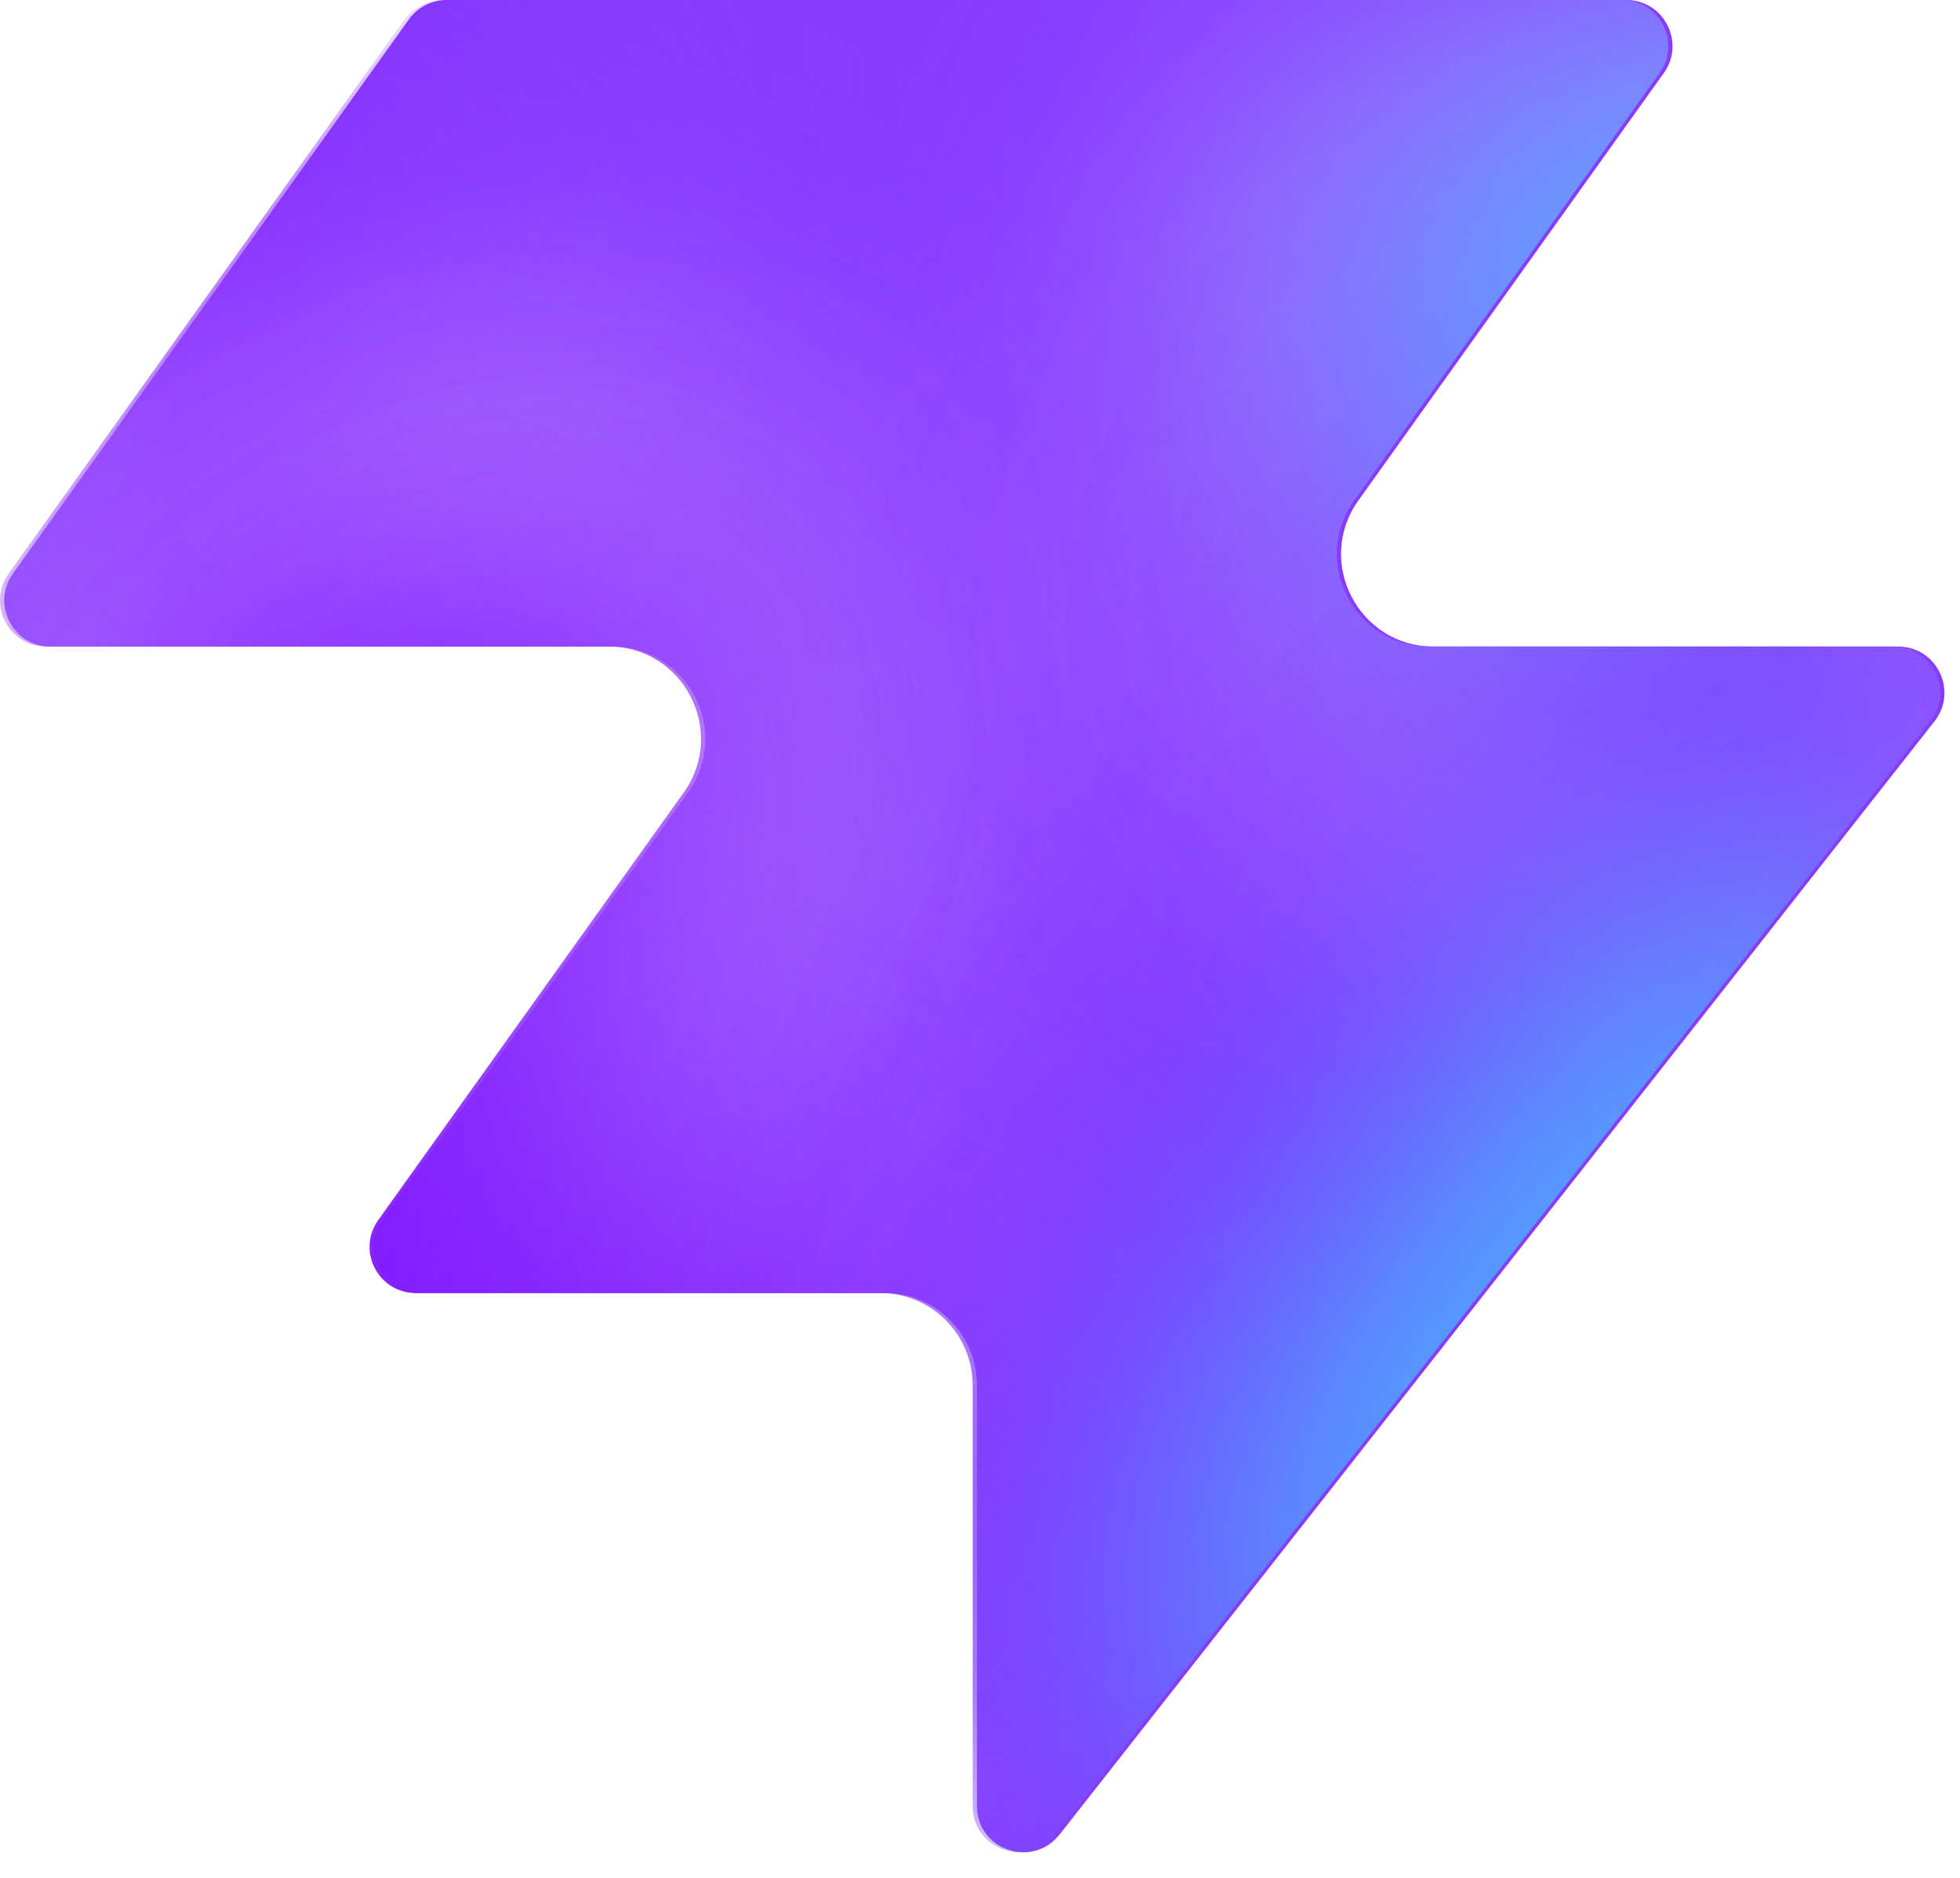
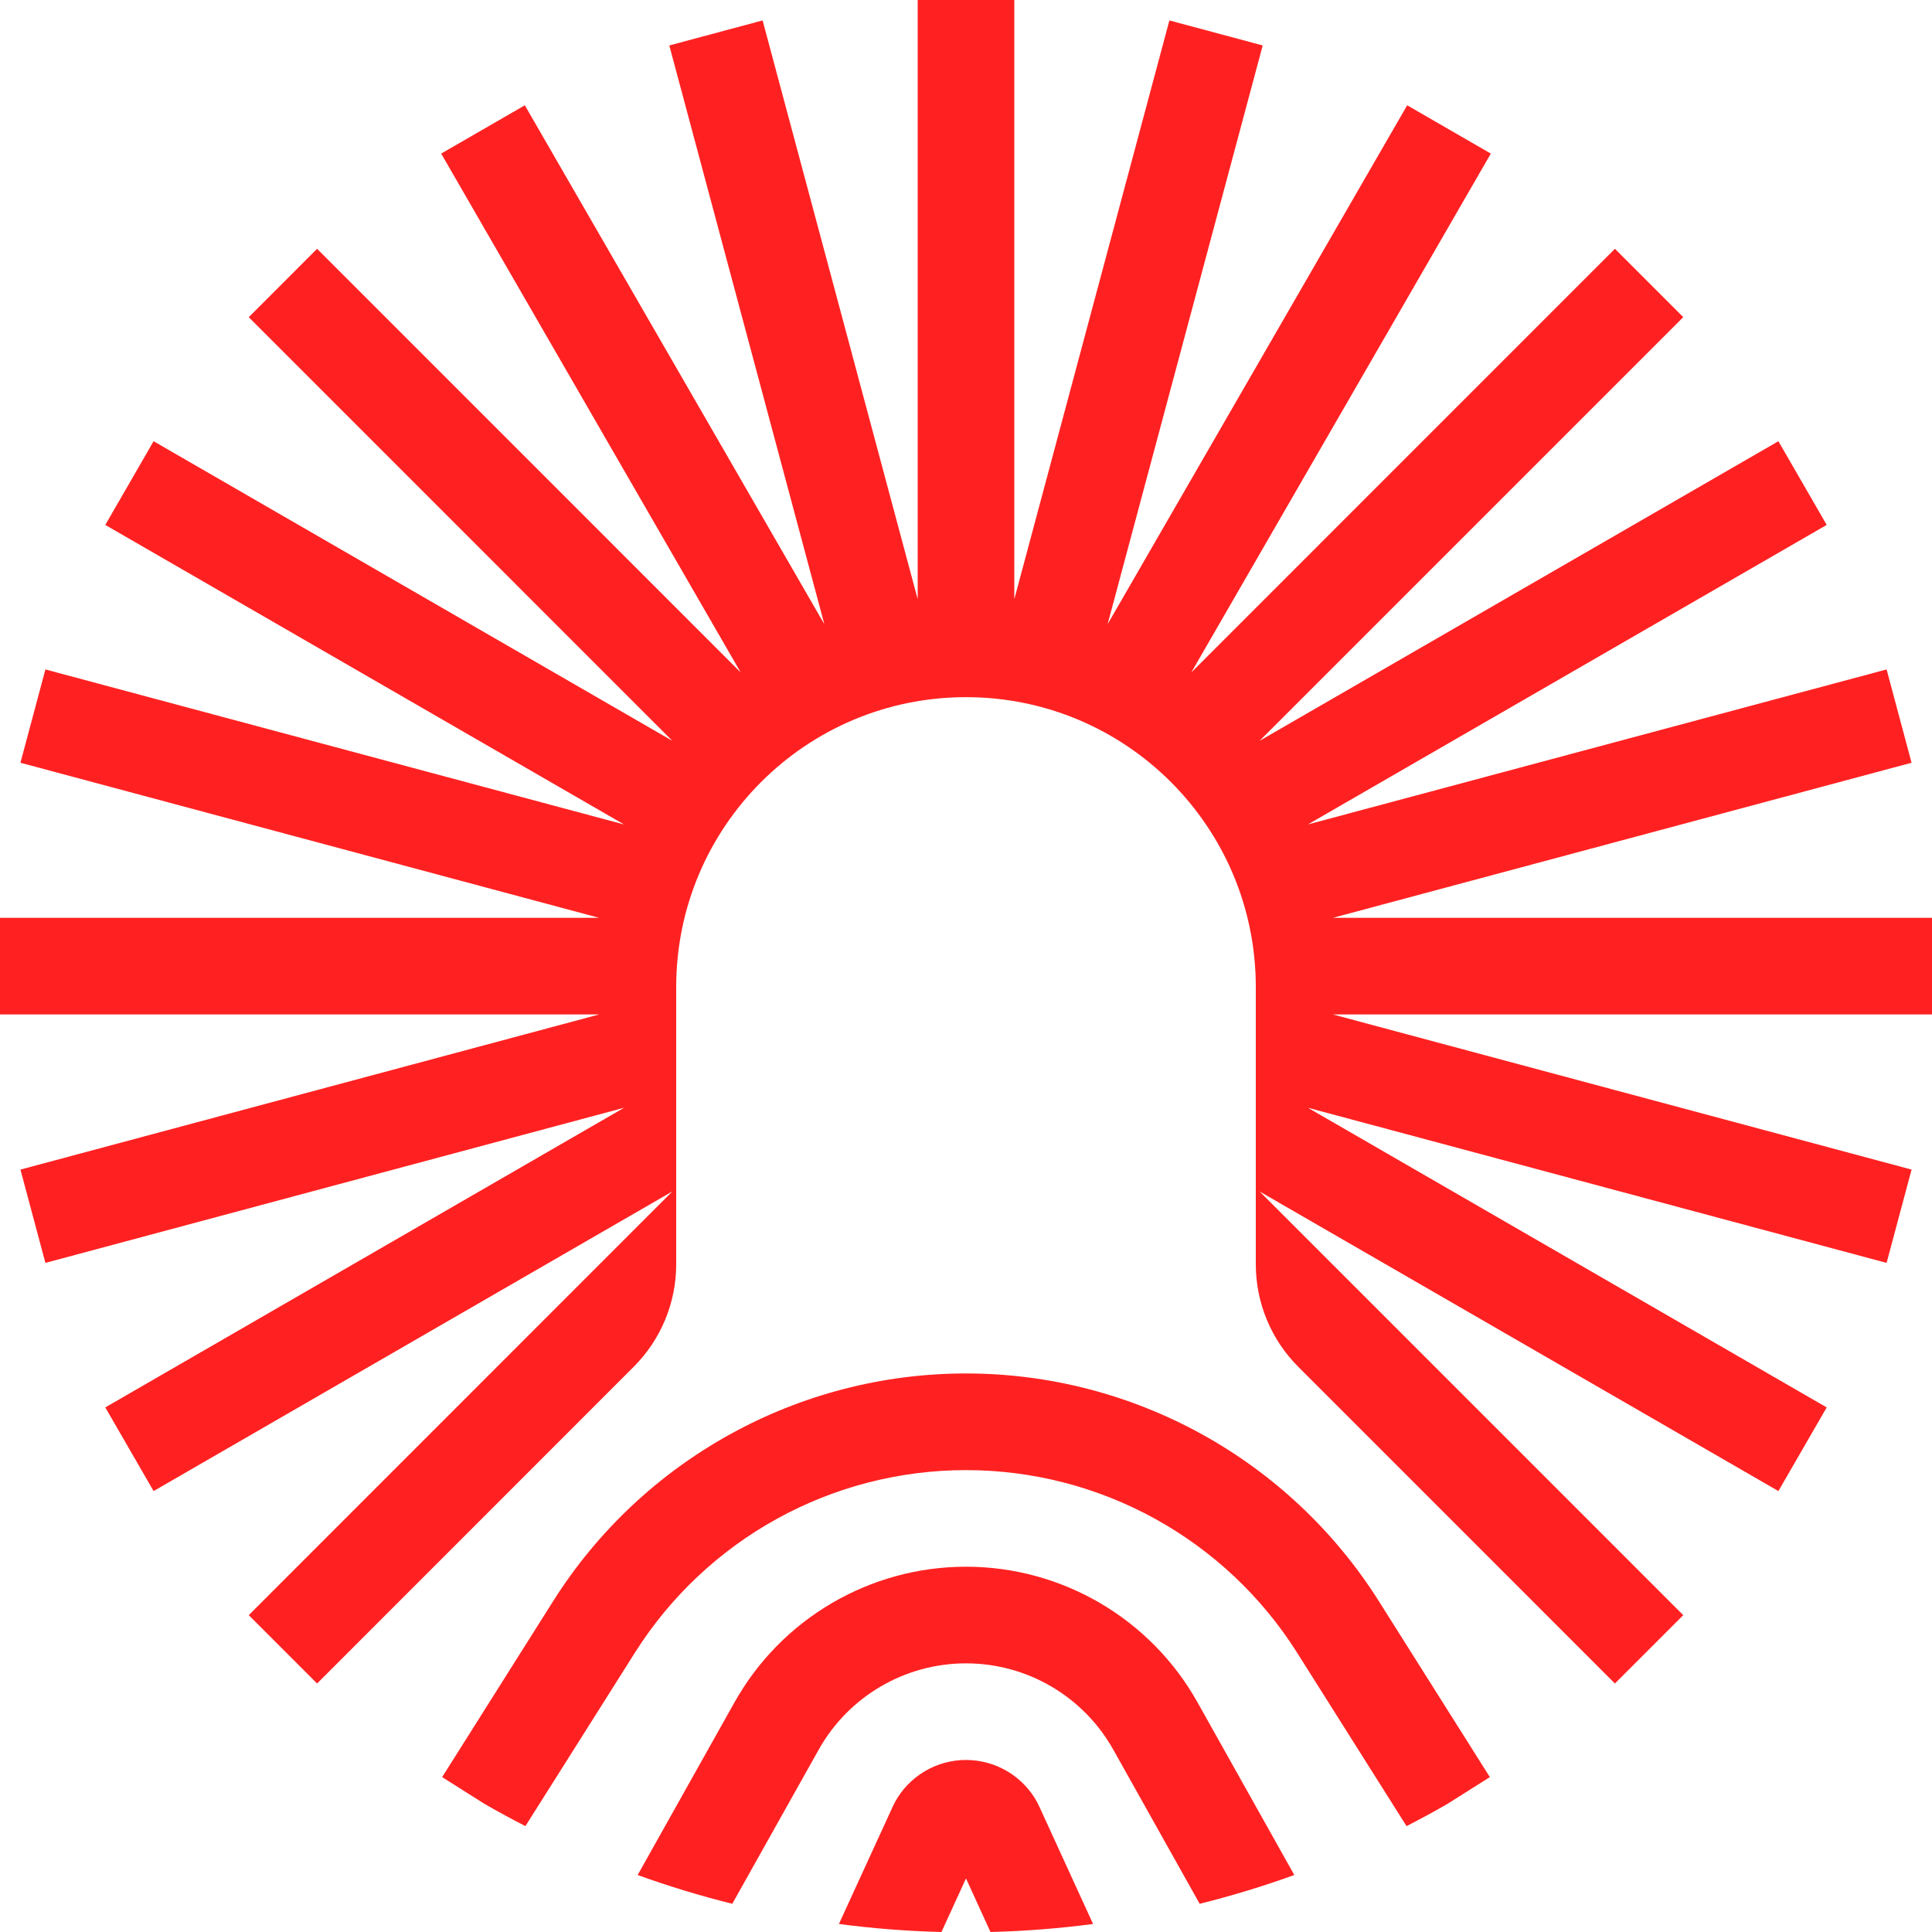
- <svg xmlns="http://www.w3.org/2000/svg" width="48" height="46" fill="none" viewBox="0 0 48 46">
-   <path fill="#863bff" d="M25.946 44.938c-.664.845-2.021.375-2.021-.698V33.937a2.26 2.26 0 0 0-2.262-2.262H10.287c-.92 0-1.456-1.04-.92-1.788l7.48-10.471c1.07-1.497 0-3.578-1.842-3.578H1.237c-.92 0-1.456-1.04-.92-1.788L10.013.474c.214-.297.556-.474.92-.474h28.894c.92 0 1.456 1.04.92 1.788l-7.48 10.471c-1.07 1.498 0 3.579 1.842 3.579h11.377c.943 0 1.473 1.088.89 1.83L25.947 44.94z" style="fill:#863bff;fill:color(display-p3 .525 .23 1);fill-opacity:1" />
-   <mask id="a" width="48" height="46" x="0" y="0" maskUnits="userSpaceOnUse" style="mask-type:alpha">
-     <path fill="#000" d="M25.842 44.938c-.664.844-2.021.375-2.021-.698V33.937a2.26 2.26 0 0 0-2.262-2.262H10.183c-.92 0-1.456-1.04-.92-1.788l7.48-10.471c1.07-1.498 0-3.579-1.842-3.579H1.133c-.92 0-1.456-1.04-.92-1.787L9.91.473c.214-.297.556-.474.92-.474h28.894c.92 0 1.456 1.04.92 1.788l-7.48 10.471c-1.07 1.498 0 3.578 1.842 3.578h11.377c.943 0 1.473 1.088.89 1.832L25.843 44.94z" style="fill:#000;fill-opacity:1" />
-   </mask>
-   <g mask="url(#a)">
-     <g filter="url(#b)">
-       <ellipse cx="5.508" cy="14.704" fill="#ede6ff" rx="5.508" ry="14.704" style="fill:#ede6ff;fill:color(display-p3 .927 .903 1);fill-opacity:1" transform="matrix(.00324 1 1 -.00324 -4.47 31.516)" />
-     </g>
-     <g filter="url(#c)">
-       <ellipse cx="10.399" cy="29.851" fill="#ede6ff" rx="10.399" ry="29.851" style="fill:#ede6ff;fill:color(display-p3 .927 .903 1);fill-opacity:1" transform="matrix(.00324 1 1 -.00324 -39.328 7.883)" />
-     </g>
-     <g filter="url(#d)">
-       <ellipse cx="5.508" cy="30.487" fill="#7e14ff" rx="5.508" ry="30.487" style="fill:#7e14ff;fill:color(display-p3 .492 .077 1);fill-opacity:1" transform="rotate(89.814 -25.913 -14.639)scale(1 -1)" />
-     </g>
-     <g filter="url(#e)">
-       <ellipse cx="5.508" cy="30.599" fill="#7e14ff" rx="5.508" ry="30.599" style="fill:#7e14ff;fill:color(display-p3 .492 .077 1);fill-opacity:1" transform="rotate(89.814 -32.644 -3.334)scale(1 -1)" />
-     </g>
-     <g filter="url(#f)">
-       <ellipse cx="5.508" cy="30.599" fill="#7e14ff" rx="5.508" ry="30.599" style="fill:#7e14ff;fill:color(display-p3 .492 .077 1);fill-opacity:1" transform="matrix(.00324 1 1 -.00324 -34.34 30.47)" />
-     </g>
-     <g filter="url(#g)">
-       <ellipse cx="14.072" cy="22.078" fill="#ede6ff" rx="14.072" ry="22.078" style="fill:#ede6ff;fill:color(display-p3 .927 .903 1);fill-opacity:1" transform="rotate(93.35 24.506 48.493)scale(-1 1)" />
-     </g>
-     <g filter="url(#h)">
-       <ellipse cx="3.47" cy="21.501" fill="#7e14ff" rx="3.47" ry="21.501" style="fill:#7e14ff;fill:color(display-p3 .492 .077 1);fill-opacity:1" transform="rotate(89.009 28.708 47.59)scale(-1 1)" />
-     </g>
-     <g filter="url(#i)">
-       <ellipse cx="3.47" cy="21.501" fill="#7e14ff" rx="3.47" ry="21.501" style="fill:#7e14ff;fill:color(display-p3 .492 .077 1);fill-opacity:1" transform="rotate(89.009 28.708 47.59)scale(-1 1)" />
-     </g>
-     <g filter="url(#j)">
-       <ellipse cx=".387" cy="8.972" fill="#7e14ff" rx="4.407" ry="29.108" style="fill:#7e14ff;fill:color(display-p3 .492 .077 1);fill-opacity:1" transform="rotate(39.51 .387 8.972)" />
-     </g>
-     <g filter="url(#k)">
-       <ellipse cx="47.523" cy="-6.092" fill="#7e14ff" rx="4.407" ry="29.108" style="fill:#7e14ff;fill:color(display-p3 .492 .077 1);fill-opacity:1" transform="rotate(37.892 47.523 -6.092)" />
-     </g>
-     <g filter="url(#l)">
-       <ellipse cx="41.412" cy="6.333" fill="#47bfff" rx="5.971" ry="9.665" style="fill:#47bfff;fill:color(display-p3 .28 .748 1);fill-opacity:1" transform="rotate(37.892 41.412 6.333)" />
-     </g>
-     <g filter="url(#m)">
-       <ellipse cx="-1.879" cy="38.332" fill="#7e14ff" rx="4.407" ry="29.108" style="fill:#7e14ff;fill:color(display-p3 .492 .077 1);fill-opacity:1" transform="rotate(37.892 -1.88 38.332)" />
-     </g>
-     <g filter="url(#n)">
-       <ellipse cx="-1.879" cy="38.332" fill="#7e14ff" rx="4.407" ry="29.108" style="fill:#7e14ff;fill:color(display-p3 .492 .077 1);fill-opacity:1" transform="rotate(37.892 -1.88 38.332)" />
-     </g>
-     <g filter="url(#o)">
-       <ellipse cx="35.651" cy="29.907" fill="#7e14ff" rx="4.407" ry="29.108" style="fill:#7e14ff;fill:color(display-p3 .492 .077 1);fill-opacity:1" transform="rotate(37.892 35.651 29.907)" />
-     </g>
-     <g filter="url(#p)">
-       <ellipse cx="38.418" cy="32.4" fill="#47bfff" rx="5.971" ry="15.297" style="fill:#47bfff;fill:color(display-p3 .28 .748 1);fill-opacity:1" transform="rotate(37.892 38.418 32.4)" />
-     </g>
+ <svg xmlns="http://www.w3.org/2000/svg" width="40" height="40" viewBox="0 0 40 40" fill="none" id="Logo">
+   <g id="logomark">
+     <path d="M20 28.436C16.531 28.436 13.303 30.217 11.452 33.151L9.154 36.793L10.037 37.351C10.313 37.51 10.594 37.662 10.878 37.808L13.144 34.219C14.629 31.865 17.217 30.437 20 30.437C22.783 30.437 25.371 31.865 26.856 34.219L29.121 37.808C29.405 37.662 29.686 37.51 29.962 37.351L30.846 36.793L28.548 33.151C26.696 30.216 23.47 28.436 20 28.436ZM20.123 36.443L20 36.438C19.386 36.438 18.824 36.774 18.531 37.307L18.477 37.417L17.369 39.834C18.066 39.926 18.774 39.982 19.492 40L20 38.891L20.507 40C21.225 39.982 21.933 39.926 22.631 39.834L21.524 37.417L21.47 37.307C21.197 36.81 20.689 36.484 20.123 36.443ZM21 12.406V0H19V12.406L15.789 0.423L13.857 0.941L17.067 12.923L10.866 2.18L9.134 3.18L15.335 13.922L6.565 5.151L5.15 6.567L13.92 15.338L3.18 9.135L2.18 10.868L12.921 17.07L0.94 13.86L0.423 15.792L12.405 19.003H0V21.003H12.405L0.423 24.215L0.94 26.147L12.921 22.935L2.18 29.139L3.18 30.871L13.92 24.668L5.15 33.44L6.565 34.855L13.122 28.296C13.684 27.734 14 26.971 14 26.175V20.435C14 17.121 16.686 14.434 20 14.434C23.314 14.434 26 17.121 26 20.435V26.176C26 26.972 26.316 27.735 26.878 28.297L33.435 34.855L34.85 33.44L26.08 24.669L36.82 30.871L37.82 29.139L27.079 22.935L39.06 26.147L39.577 24.215L27.596 21.003H40V19.003H27.595L39.577 15.792L39.06 13.86L27.079 17.069L37.82 10.868L36.82 9.135L26.078 15.338L34.85 6.566L33.435 5.151L24.664 13.923L30.866 3.18L29.134 2.18L22.932 12.923L26.143 0.941L24.211 0.423L21 12.406ZM20 32.437C18.012 32.437 16.179 33.511 15.207 35.245L13.202 38.82C13.841 39.051 14.494 39.25 15.161 39.416L16.951 36.224C17.569 35.121 18.736 34.438 20 34.438C21.265 34.438 22.43 35.121 23.049 36.224L24.838 39.416C25.505 39.25 26.158 39.051 26.797 38.82L24.793 35.245C23.821 33.511 21.988 32.437 20 32.437Z" fill="#FF2121" />
  </g>
-   <defs>
-     <filter id="b" width="60.045" height="41.654" x="-19.77" y="16.149" color-interpolation-filters="sRGB" filterUnits="userSpaceOnUse">
-       <feFlood flood-opacity="0" result="BackgroundImageFix" />
-       <feBlend in="SourceGraphic" in2="BackgroundImageFix" result="shape" />
-       <feGaussianBlur result="effect1_foregroundBlur_2002_17158" stdDeviation="7.659" />
-     </filter>
-     <filter id="c" width="90.34" height="51.437" x="-54.613" y="-7.533" color-interpolation-filters="sRGB" filterUnits="userSpaceOnUse">
-       <feFlood flood-opacity="0" result="BackgroundImageFix" />
-       <feBlend in="SourceGraphic" in2="BackgroundImageFix" result="shape" />
-       <feGaussianBlur result="effect1_foregroundBlur_2002_17158" stdDeviation="7.659" />
-     </filter>
-     <filter id="d" width="79.355" height="29.4" x="-49.64" y="2.03" color-interpolation-filters="sRGB" filterUnits="userSpaceOnUse">
-       <feFlood flood-opacity="0" result="BackgroundImageFix" />
-       <feBlend in="SourceGraphic" in2="BackgroundImageFix" result="shape" />
-       <feGaussianBlur result="effect1_foregroundBlur_2002_17158" stdDeviation="4.596" />
-     </filter>
-     <filter id="e" width="79.579" height="29.4" x="-45.045" y="20.029" color-interpolation-filters="sRGB" filterUnits="userSpaceOnUse">
-       <feFlood flood-opacity="0" result="BackgroundImageFix" />
-       <feBlend in="SourceGraphic" in2="BackgroundImageFix" result="shape" />
-       <feGaussianBlur result="effect1_foregroundBlur_2002_17158" stdDeviation="4.596" />
-     </filter>
-     <filter id="f" width="79.579" height="29.4" x="-43.513" y="21.178" color-interpolation-filters="sRGB" filterUnits="userSpaceOnUse">
-       <feFlood flood-opacity="0" result="BackgroundImageFix" />
-       <feBlend in="SourceGraphic" in2="BackgroundImageFix" result="shape" />
-       <feGaussianBlur result="effect1_foregroundBlur_2002_17158" stdDeviation="4.596" />
-     </filter>
-     <filter id="g" width="74.749" height="58.852" x="15.756" y="-17.901" color-interpolation-filters="sRGB" filterUnits="userSpaceOnUse">
-       <feFlood flood-opacity="0" result="BackgroundImageFix" />
-       <feBlend in="SourceGraphic" in2="BackgroundImageFix" result="shape" />
-       <feGaussianBlur result="effect1_foregroundBlur_2002_17158" stdDeviation="7.659" />
-     </filter>
-     <filter id="h" width="61.377" height="25.362" x="23.548" y="2.284" color-interpolation-filters="sRGB" filterUnits="userSpaceOnUse">
-       <feFlood flood-opacity="0" result="BackgroundImageFix" />
-       <feBlend in="SourceGraphic" in2="BackgroundImageFix" result="shape" />
-       <feGaussianBlur result="effect1_foregroundBlur_2002_17158" stdDeviation="4.596" />
-     </filter>
-     <filter id="i" width="61.377" height="25.362" x="23.548" y="2.284" color-interpolation-filters="sRGB" filterUnits="userSpaceOnUse">
-       <feFlood flood-opacity="0" result="BackgroundImageFix" />
-       <feBlend in="SourceGraphic" in2="BackgroundImageFix" result="shape" />
-       <feGaussianBlur result="effect1_foregroundBlur_2002_17158" stdDeviation="4.596" />
-     </filter>
-     <filter id="j" width="56.045" height="63.649" x="-27.636" y="-22.853" color-interpolation-filters="sRGB" filterUnits="userSpaceOnUse">
-       <feFlood flood-opacity="0" result="BackgroundImageFix" />
-       <feBlend in="SourceGraphic" in2="BackgroundImageFix" result="shape" />
-       <feGaussianBlur result="effect1_foregroundBlur_2002_17158" stdDeviation="4.596" />
-     </filter>
-     <filter id="k" width="54.814" height="64.646" x="20.116" y="-38.415" color-interpolation-filters="sRGB" filterUnits="userSpaceOnUse">
-       <feFlood flood-opacity="0" result="BackgroundImageFix" />
-       <feBlend in="SourceGraphic" in2="BackgroundImageFix" result="shape" />
-       <feGaussianBlur result="effect1_foregroundBlur_2002_17158" stdDeviation="4.596" />
-     </filter>
-     <filter id="l" width="33.541" height="35.313" x="24.641" y="-11.323" color-interpolation-filters="sRGB" filterUnits="userSpaceOnUse">
-       <feFlood flood-opacity="0" result="BackgroundImageFix" />
-       <feBlend in="SourceGraphic" in2="BackgroundImageFix" result="shape" />
-       <feGaussianBlur result="effect1_foregroundBlur_2002_17158" stdDeviation="4.596" />
-     </filter>
-     <filter id="m" width="54.814" height="64.646" x="-29.286" y="6.009" color-interpolation-filters="sRGB" filterUnits="userSpaceOnUse">
-       <feFlood flood-opacity="0" result="BackgroundImageFix" />
-       <feBlend in="SourceGraphic" in2="BackgroundImageFix" result="shape" />
-       <feGaussianBlur result="effect1_foregroundBlur_2002_17158" stdDeviation="4.596" />
-     </filter>
-     <filter id="n" width="54.814" height="64.646" x="-29.286" y="6.009" color-interpolation-filters="sRGB" filterUnits="userSpaceOnUse">
-       <feFlood flood-opacity="0" result="BackgroundImageFix" />
-       <feBlend in="SourceGraphic" in2="BackgroundImageFix" result="shape" />
-       <feGaussianBlur result="effect1_foregroundBlur_2002_17158" stdDeviation="4.596" />
-     </filter>
-     <filter id="o" width="54.814" height="64.646" x="8.244" y="-2.416" color-interpolation-filters="sRGB" filterUnits="userSpaceOnUse">
-       <feFlood flood-opacity="0" result="BackgroundImageFix" />
-       <feBlend in="SourceGraphic" in2="BackgroundImageFix" result="shape" />
-       <feGaussianBlur result="effect1_foregroundBlur_2002_17158" stdDeviation="4.596" />
-     </filter>
-     <filter id="p" width="39.409" height="43.623" x="18.713" y="10.588" color-interpolation-filters="sRGB" filterUnits="userSpaceOnUse">
-       <feFlood flood-opacity="0" result="BackgroundImageFix" />
-       <feBlend in="SourceGraphic" in2="BackgroundImageFix" result="shape" />
-       <feGaussianBlur result="effect1_foregroundBlur_2002_17158" stdDeviation="4.596" />
-     </filter>
-   </defs>
</svg>
